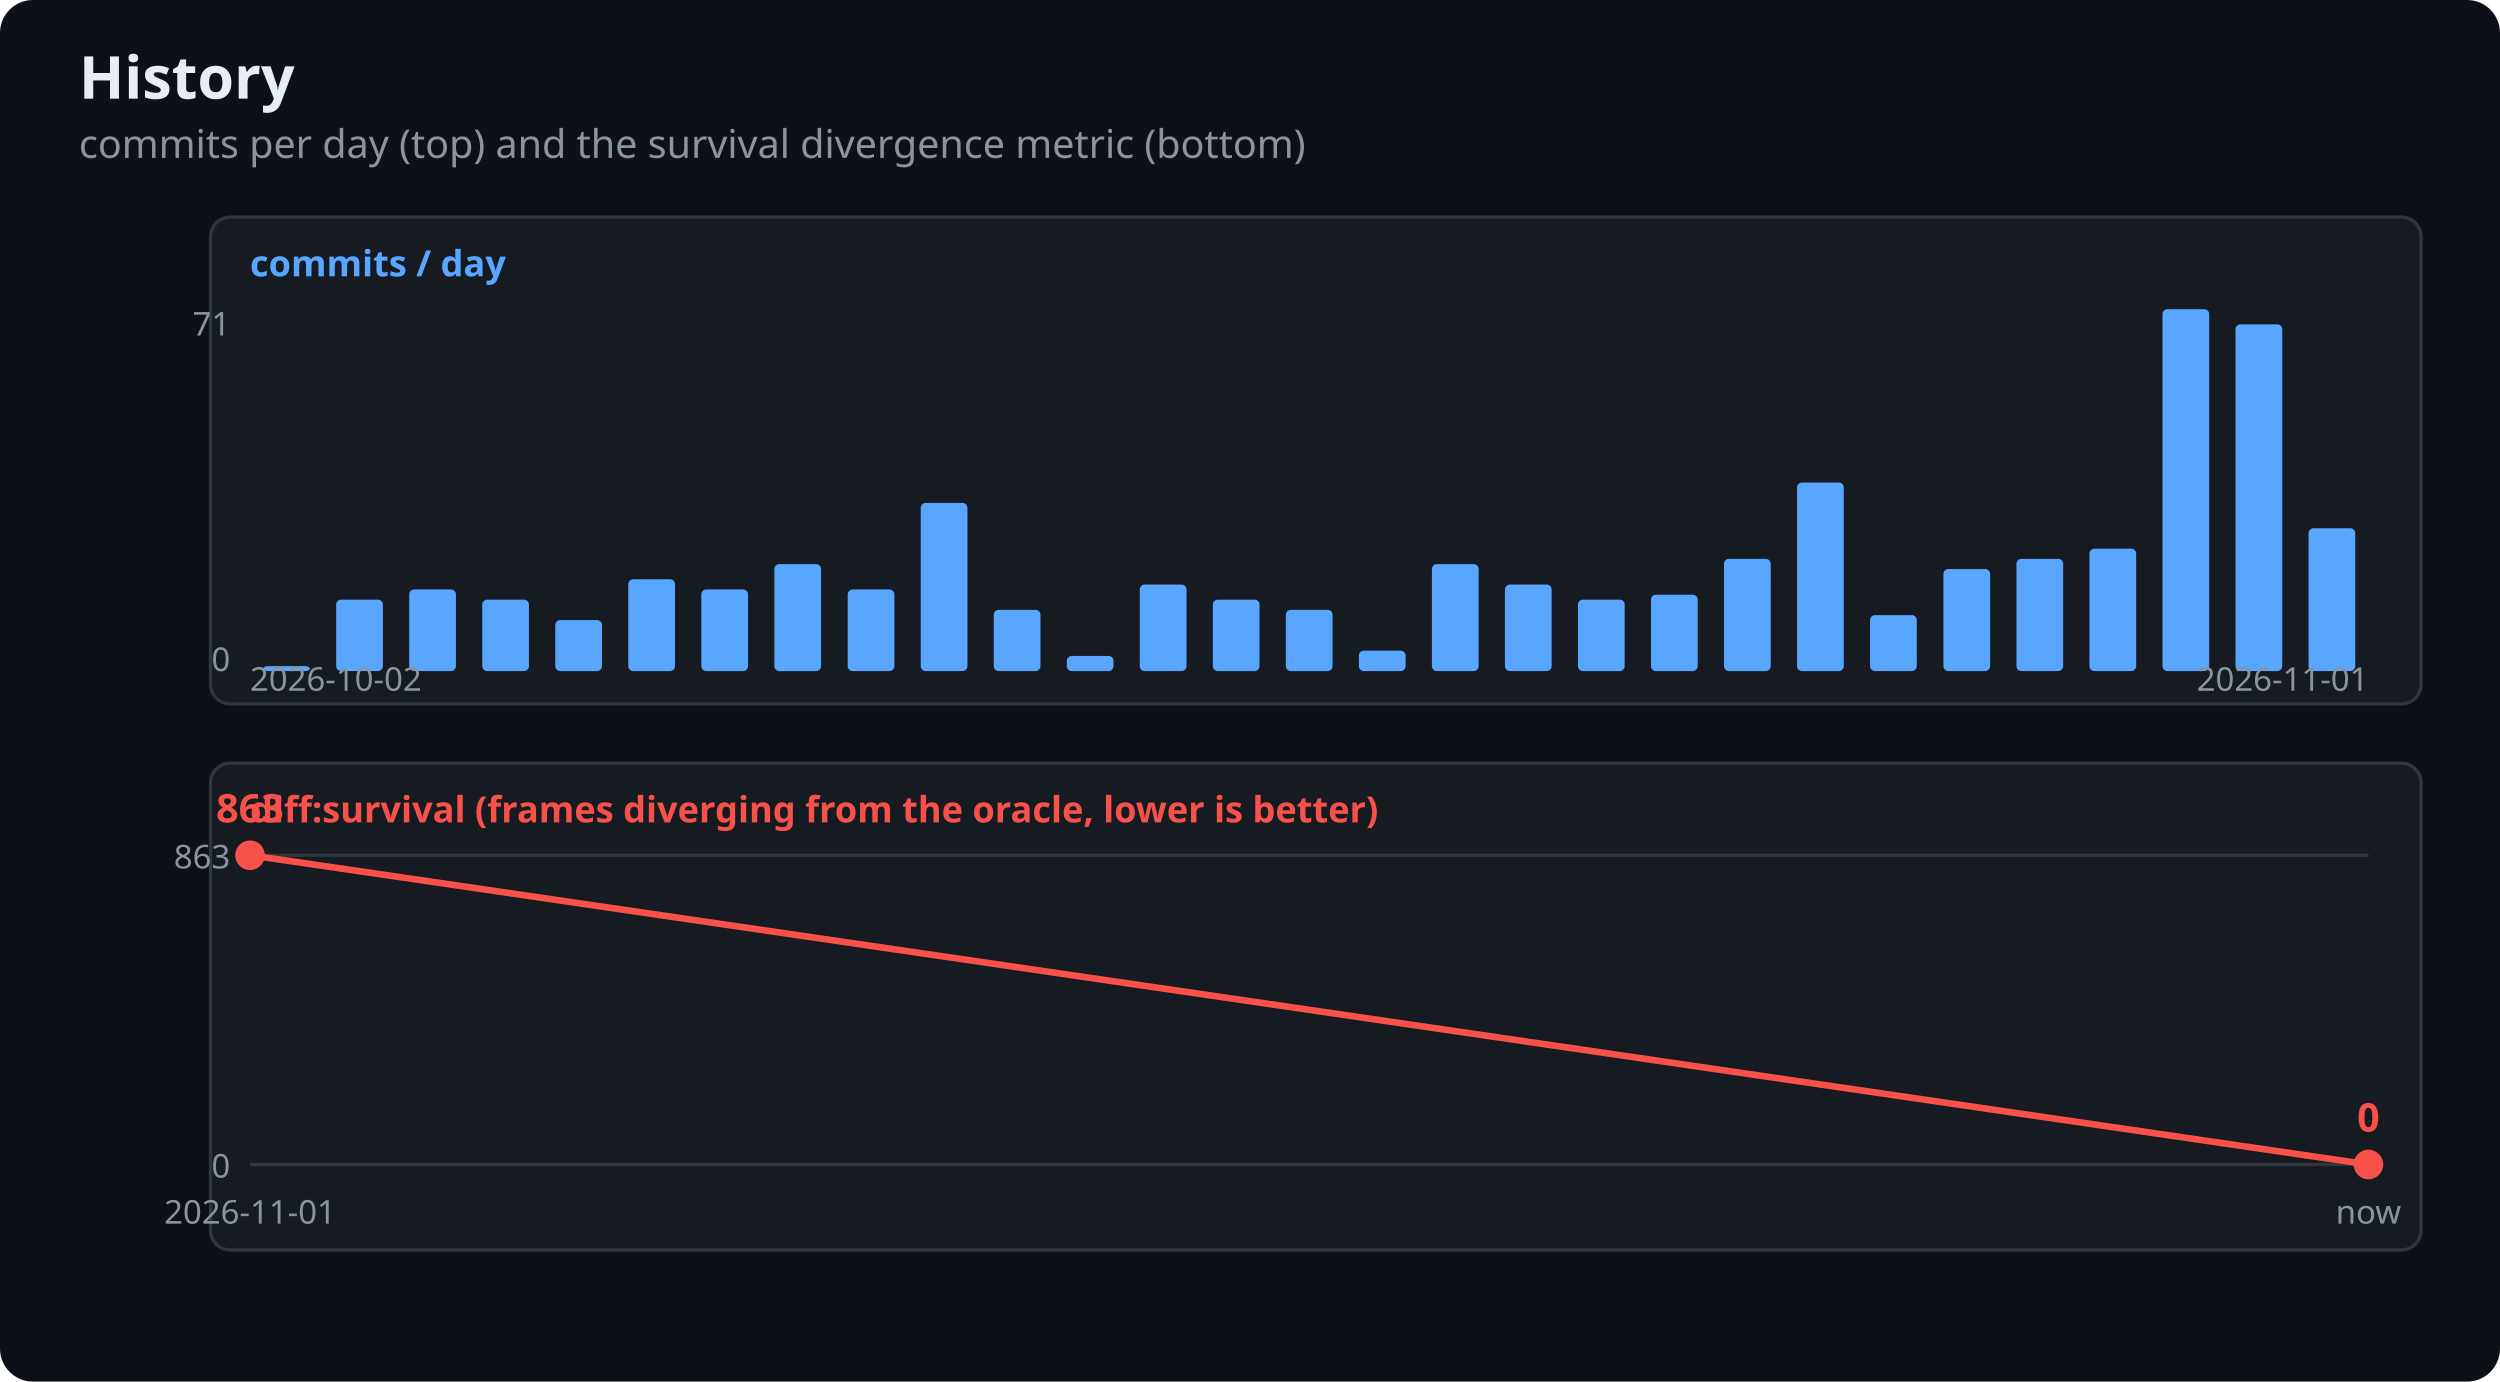
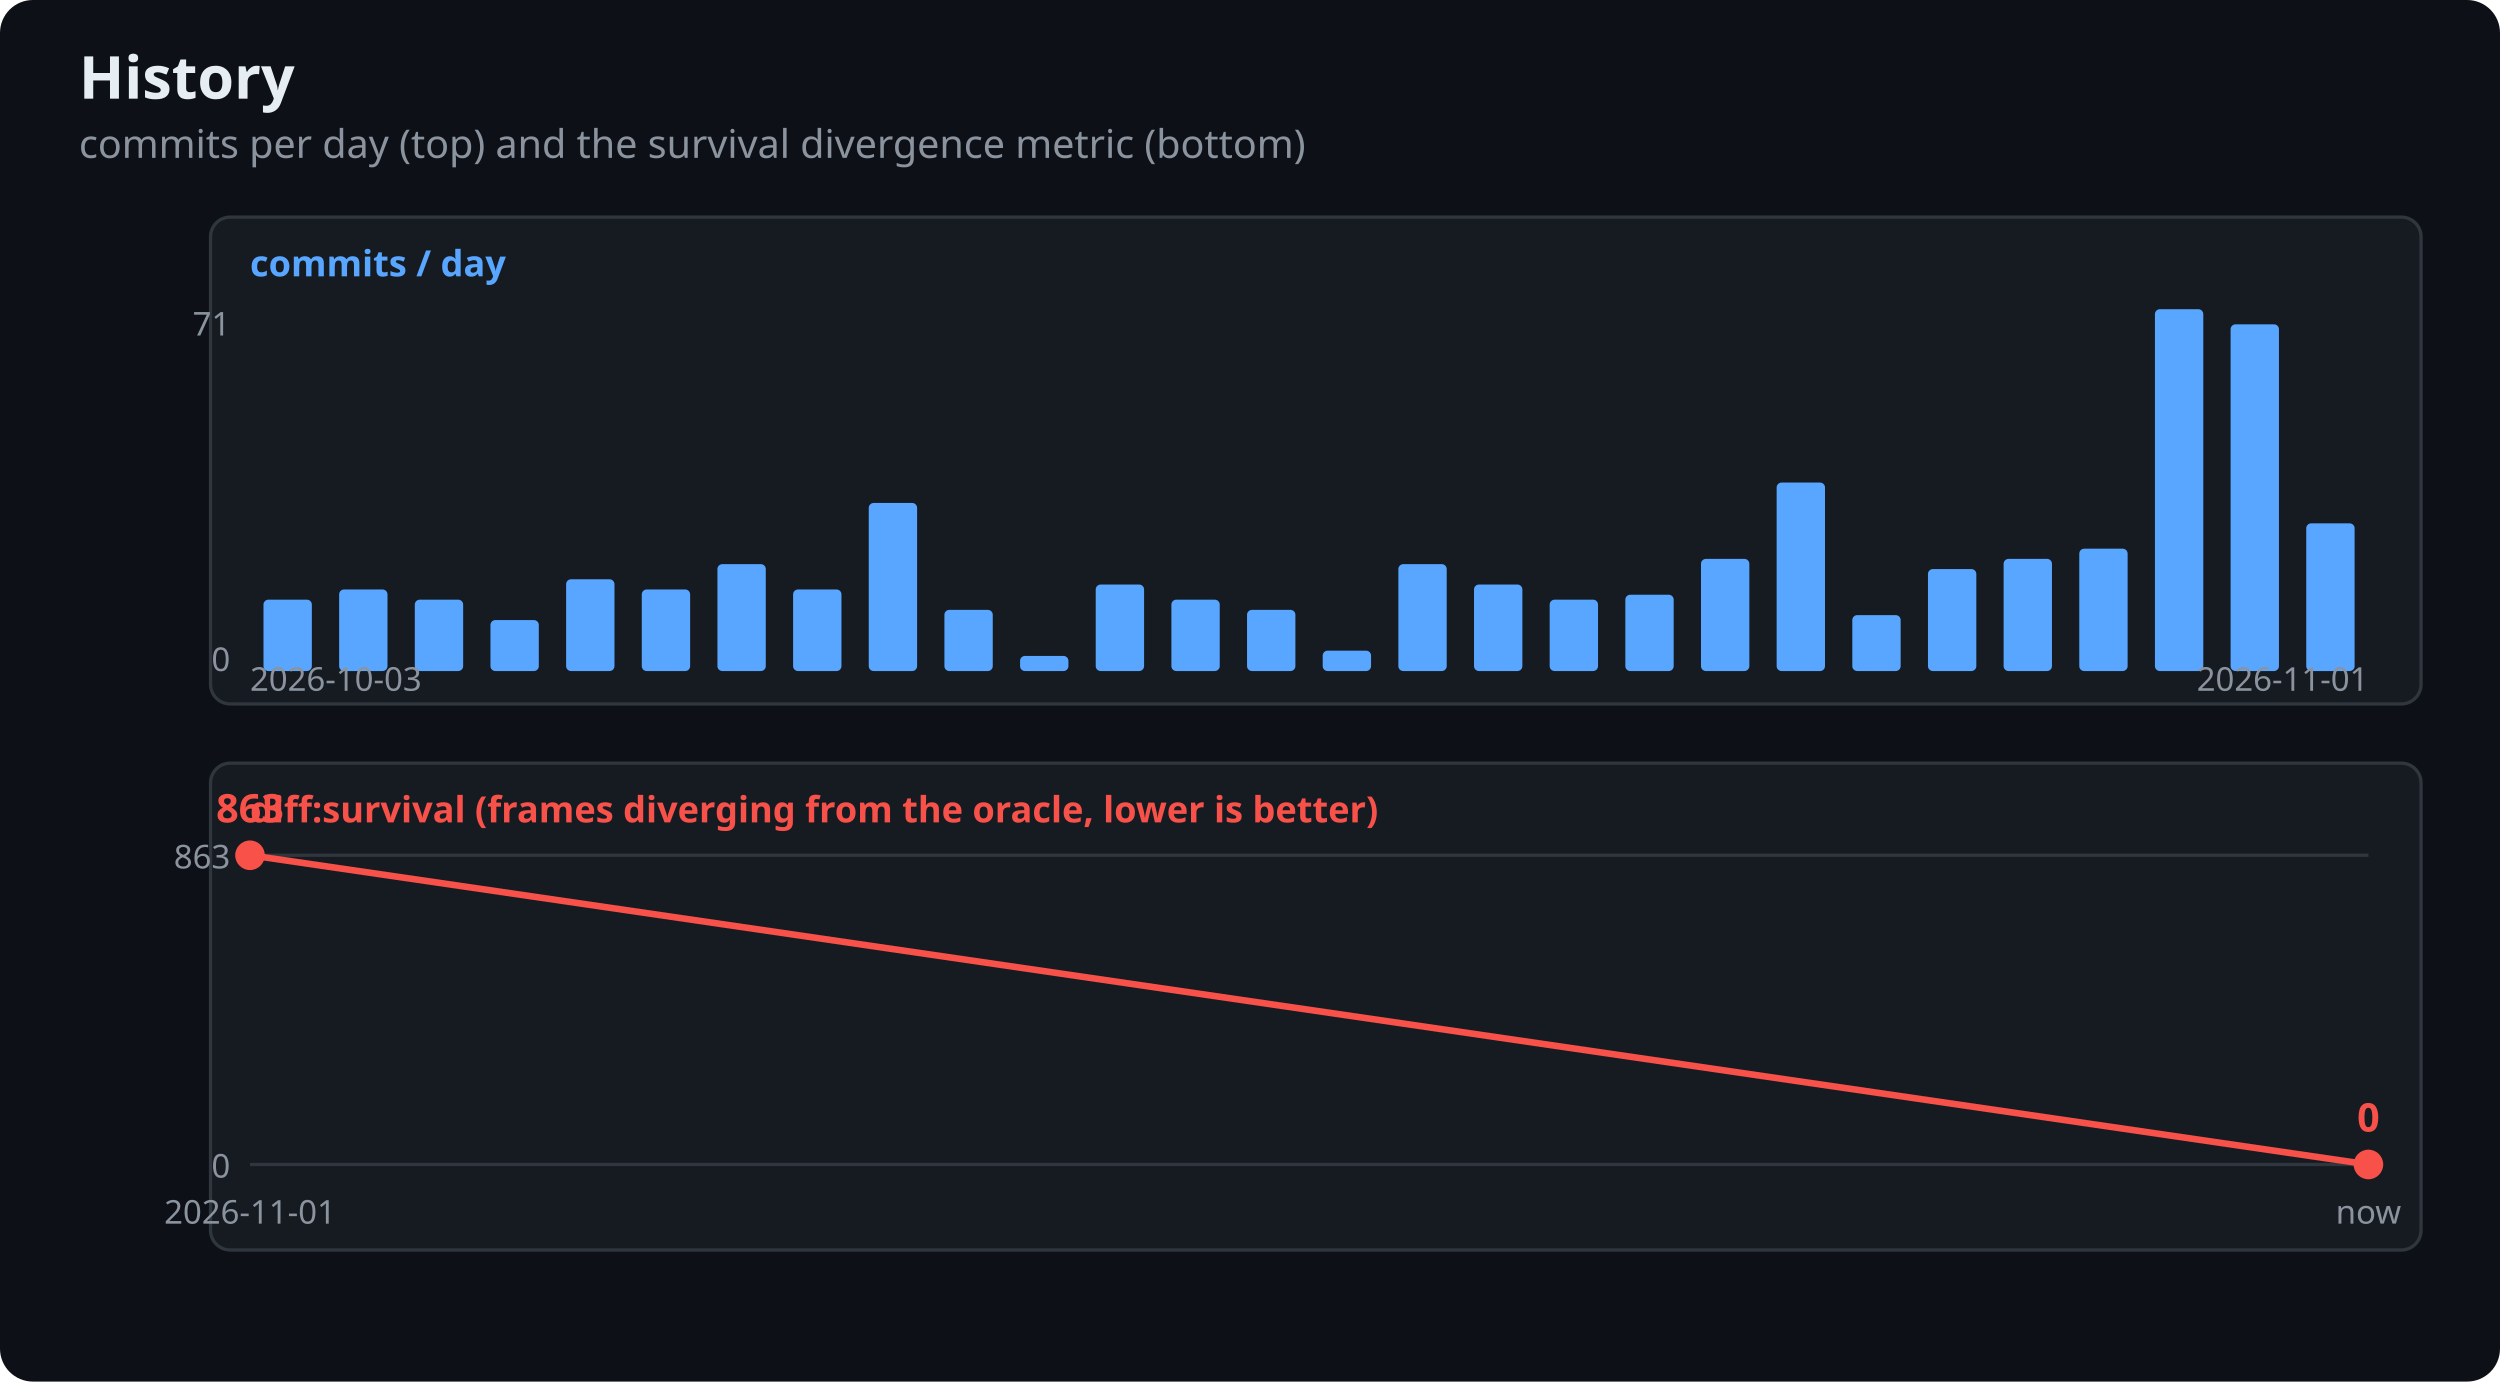
<svg xmlns="http://www.w3.org/2000/svg" width="760" height="420" viewBox="0 0 760 420" font-family="Segoe UI,Ubuntu,sans-serif">
  <rect width="760" height="420" rx="10" fill="#0d1117" />
  <text x="24" y="30" fill="#e6edf3" font-size="18" font-weight="600">History</text>
  <text x="24" y="48" fill="#8b949e" font-size="12">commits per day (top) and the survival divergence metric (bottom)</text>
  <rect x="64" y="66" width="672" height="148" fill="#161b22" stroke="#30363d" rx="6" />
  <text x="76" y="84" fill="#58a6ff" font-size="11" font-weight="600">commits / day</text>
-   <rect x="80.0" y="202.5" width="14.2" height="1.5" fill="#58a6ff" rx="1.5" />
-   <rect x="102.2" y="182.3" width="14.2" height="21.7" fill="#58a6ff" rx="1.5" />
-   <rect x="124.4" y="179.2" width="14.2" height="24.8" fill="#58a6ff" rx="1.5" />
-   <rect x="146.6" y="182.3" width="14.2" height="21.7" fill="#58a6ff" rx="1.5" />
-   <rect x="168.8" y="188.5" width="14.2" height="15.5" fill="#58a6ff" rx="1.5" />
-   <rect x="191.0" y="176.1" width="14.2" height="27.9" fill="#58a6ff" rx="1.5" />
-   <rect x="213.2" y="179.2" width="14.2" height="24.8" fill="#58a6ff" rx="1.5" />
-   <rect x="235.4" y="171.5" width="14.2" height="32.5" fill="#58a6ff" rx="1.5" />
-   <rect x="257.7" y="179.2" width="14.2" height="24.8" fill="#58a6ff" rx="1.5" />
-   <rect x="279.9" y="152.9" width="14.2" height="51.1" fill="#58a6ff" rx="1.5" />
-   <rect x="302.1" y="185.4" width="14.2" height="18.6" fill="#58a6ff" rx="1.5" />
-   <rect x="324.3" y="199.4" width="14.2" height="4.6" fill="#58a6ff" rx="1.5" />
-   <rect x="346.5" y="177.7" width="14.2" height="26.3" fill="#58a6ff" rx="1.5" />
-   <rect x="368.7" y="182.3" width="14.2" height="21.7" fill="#58a6ff" rx="1.5" />
-   <rect x="390.9" y="185.4" width="14.2" height="18.6" fill="#58a6ff" rx="1.5" />
-   <rect x="413.1" y="197.8" width="14.2" height="6.2" fill="#58a6ff" rx="1.5" />
-   <rect x="435.3" y="171.5" width="14.2" height="32.5" fill="#58a6ff" rx="1.5" />
-   <rect x="457.5" y="177.7" width="14.2" height="26.3" fill="#58a6ff" rx="1.5" />
-   <rect x="479.7" y="182.3" width="14.2" height="21.7" fill="#58a6ff" rx="1.5" />
-   <rect x="501.9" y="180.8" width="14.2" height="23.2" fill="#58a6ff" rx="1.5" />
-   <rect x="524.1" y="169.9" width="14.2" height="34.1" fill="#58a6ff" rx="1.5" />
-   <rect x="546.3" y="146.7" width="14.2" height="57.3" fill="#58a6ff" rx="1.5" />
-   <rect x="568.5" y="187.0" width="14.2" height="17.0" fill="#58a6ff" rx="1.5" />
-   <rect x="590.8" y="173.0" width="14.2" height="31.0" fill="#58a6ff" rx="1.5" />
-   <rect x="613.0" y="169.9" width="14.2" height="34.1" fill="#58a6ff" rx="1.5" />
-   <rect x="635.2" y="166.8" width="14.2" height="37.2" fill="#58a6ff" rx="1.5" />
-   <rect x="657.4" y="94.0" width="14.2" height="110.0" fill="#58a6ff" rx="1.5" />
-   <rect x="679.6" y="98.6" width="14.2" height="105.4" fill="#58a6ff" rx="1.5" />
-   <rect x="701.8" y="160.6" width="14.2" height="43.4" fill="#58a6ff" rx="1.5" />
+   <rect x="80.1" y="182.3" width="14.7" height="21.7" fill="#58a6ff" rx="1.5" />
+   <rect x="103.1" y="179.2" width="14.7" height="24.8" fill="#58a6ff" rx="1.5" />
+   <rect x="126.1" y="182.3" width="14.7" height="21.7" fill="#58a6ff" rx="1.5" />
+   <rect x="149.1" y="188.5" width="14.7" height="15.5" fill="#58a6ff" rx="1.5" />
+   <rect x="172.1" y="176.1" width="14.7" height="27.9" fill="#58a6ff" rx="1.5" />
+   <rect x="195.1" y="179.2" width="14.7" height="24.8" fill="#58a6ff" rx="1.5" />
+   <rect x="218.1" y="171.5" width="14.7" height="32.5" fill="#58a6ff" rx="1.5" />
+   <rect x="241.1" y="179.2" width="14.7" height="24.8" fill="#58a6ff" rx="1.5" />
+   <rect x="264.1" y="152.9" width="14.7" height="51.1" fill="#58a6ff" rx="1.5" />
+   <rect x="287.1" y="185.4" width="14.7" height="18.6" fill="#58a6ff" rx="1.5" />
+   <rect x="310.1" y="199.4" width="14.7" height="4.6" fill="#58a6ff" rx="1.5" />
+   <rect x="333.1" y="177.7" width="14.7" height="26.3" fill="#58a6ff" rx="1.5" />
+   <rect x="356.1" y="182.3" width="14.7" height="21.7" fill="#58a6ff" rx="1.5" />
+   <rect x="379.1" y="185.4" width="14.7" height="18.6" fill="#58a6ff" rx="1.5" />
+   <rect x="402.1" y="197.8" width="14.7" height="6.2" fill="#58a6ff" rx="1.5" />
+   <rect x="425.1" y="171.5" width="14.7" height="32.5" fill="#58a6ff" rx="1.5" />
+   <rect x="448.1" y="177.7" width="14.7" height="26.3" fill="#58a6ff" rx="1.5" />
+   <rect x="471.1" y="182.3" width="14.7" height="21.7" fill="#58a6ff" rx="1.5" />
+   <rect x="494.1" y="180.8" width="14.7" height="23.2" fill="#58a6ff" rx="1.5" />
+   <rect x="517.1" y="169.9" width="14.7" height="34.1" fill="#58a6ff" rx="1.5" />
+   <rect x="540.1" y="146.7" width="14.7" height="57.3" fill="#58a6ff" rx="1.5" />
+   <rect x="563.1" y="187.0" width="14.7" height="17.0" fill="#58a6ff" rx="1.5" />
+   <rect x="586.1" y="173.0" width="14.7" height="31.0" fill="#58a6ff" rx="1.5" />
+   <rect x="609.1" y="169.9" width="14.7" height="34.1" fill="#58a6ff" rx="1.5" />
+   <rect x="632.1" y="166.8" width="14.7" height="37.2" fill="#58a6ff" rx="1.5" />
+   <rect x="655.1" y="94.0" width="14.7" height="110.0" fill="#58a6ff" rx="1.5" />
+   <rect x="678.1" y="98.6" width="14.7" height="105.4" fill="#58a6ff" rx="1.5" />
+   <rect x="701.1" y="159.1" width="14.7" height="44.9" fill="#58a6ff" rx="1.5" />
  <text x="70" y="102" fill="#8b949e" font-size="10" text-anchor="end">71</text>
  <text x="70" y="204" fill="#8b949e" font-size="10" text-anchor="end">0</text>
-   <text x="76" y="210" fill="#8b949e" font-size="10">2026-10-02</text>
+   <text x="76" y="210" fill="#8b949e" font-size="10">2026-10-03</text>
  <text x="720" y="210" fill="#8b949e" font-size="10" text-anchor="end">2026-11-01</text>
  <rect x="64" y="232" width="672" height="148" fill="#161b22" stroke="#30363d" rx="6" />
  <text x="76" y="250" fill="#f85149" font-size="11" font-weight="600">diff:survival (frames diverging from the oracle, lower is better)</text>
  <line x1="76" y1="354.0" x2="720" y2="354.0" stroke="#30363d" stroke-width="1" />
  <text x="70" y="358.0" fill="#8b949e" font-size="10" text-anchor="end">0</text>
  <line x1="76" y1="260.0" x2="720" y2="260.0" stroke="#30363d" stroke-width="1" />
  <text x="70" y="264.0" fill="#8b949e" font-size="10" text-anchor="end">863</text>
  <circle cx="76.0" cy="260.0" r="4.5" fill="#f85149" />
  <text x="76.0" y="250.0" fill="#f85149" font-size="12" font-weight="600" text-anchor="middle">863</text>
  <text x="76.0" y="372" fill="#8b949e" font-size="10" text-anchor="middle">2026-11-01</text>
  <circle cx="720.0" cy="354.0" r="4.5" fill="#f85149" />
  <text x="720.0" y="344.0" fill="#f85149" font-size="12" font-weight="600" text-anchor="middle">0</text>
  <text x="720.0" y="372" fill="#8b949e" font-size="10" text-anchor="middle">now</text>
  <polyline points="76.0,260.0 720.0,354.0" fill="none" stroke="#f85149" stroke-width="2" />
</svg>
